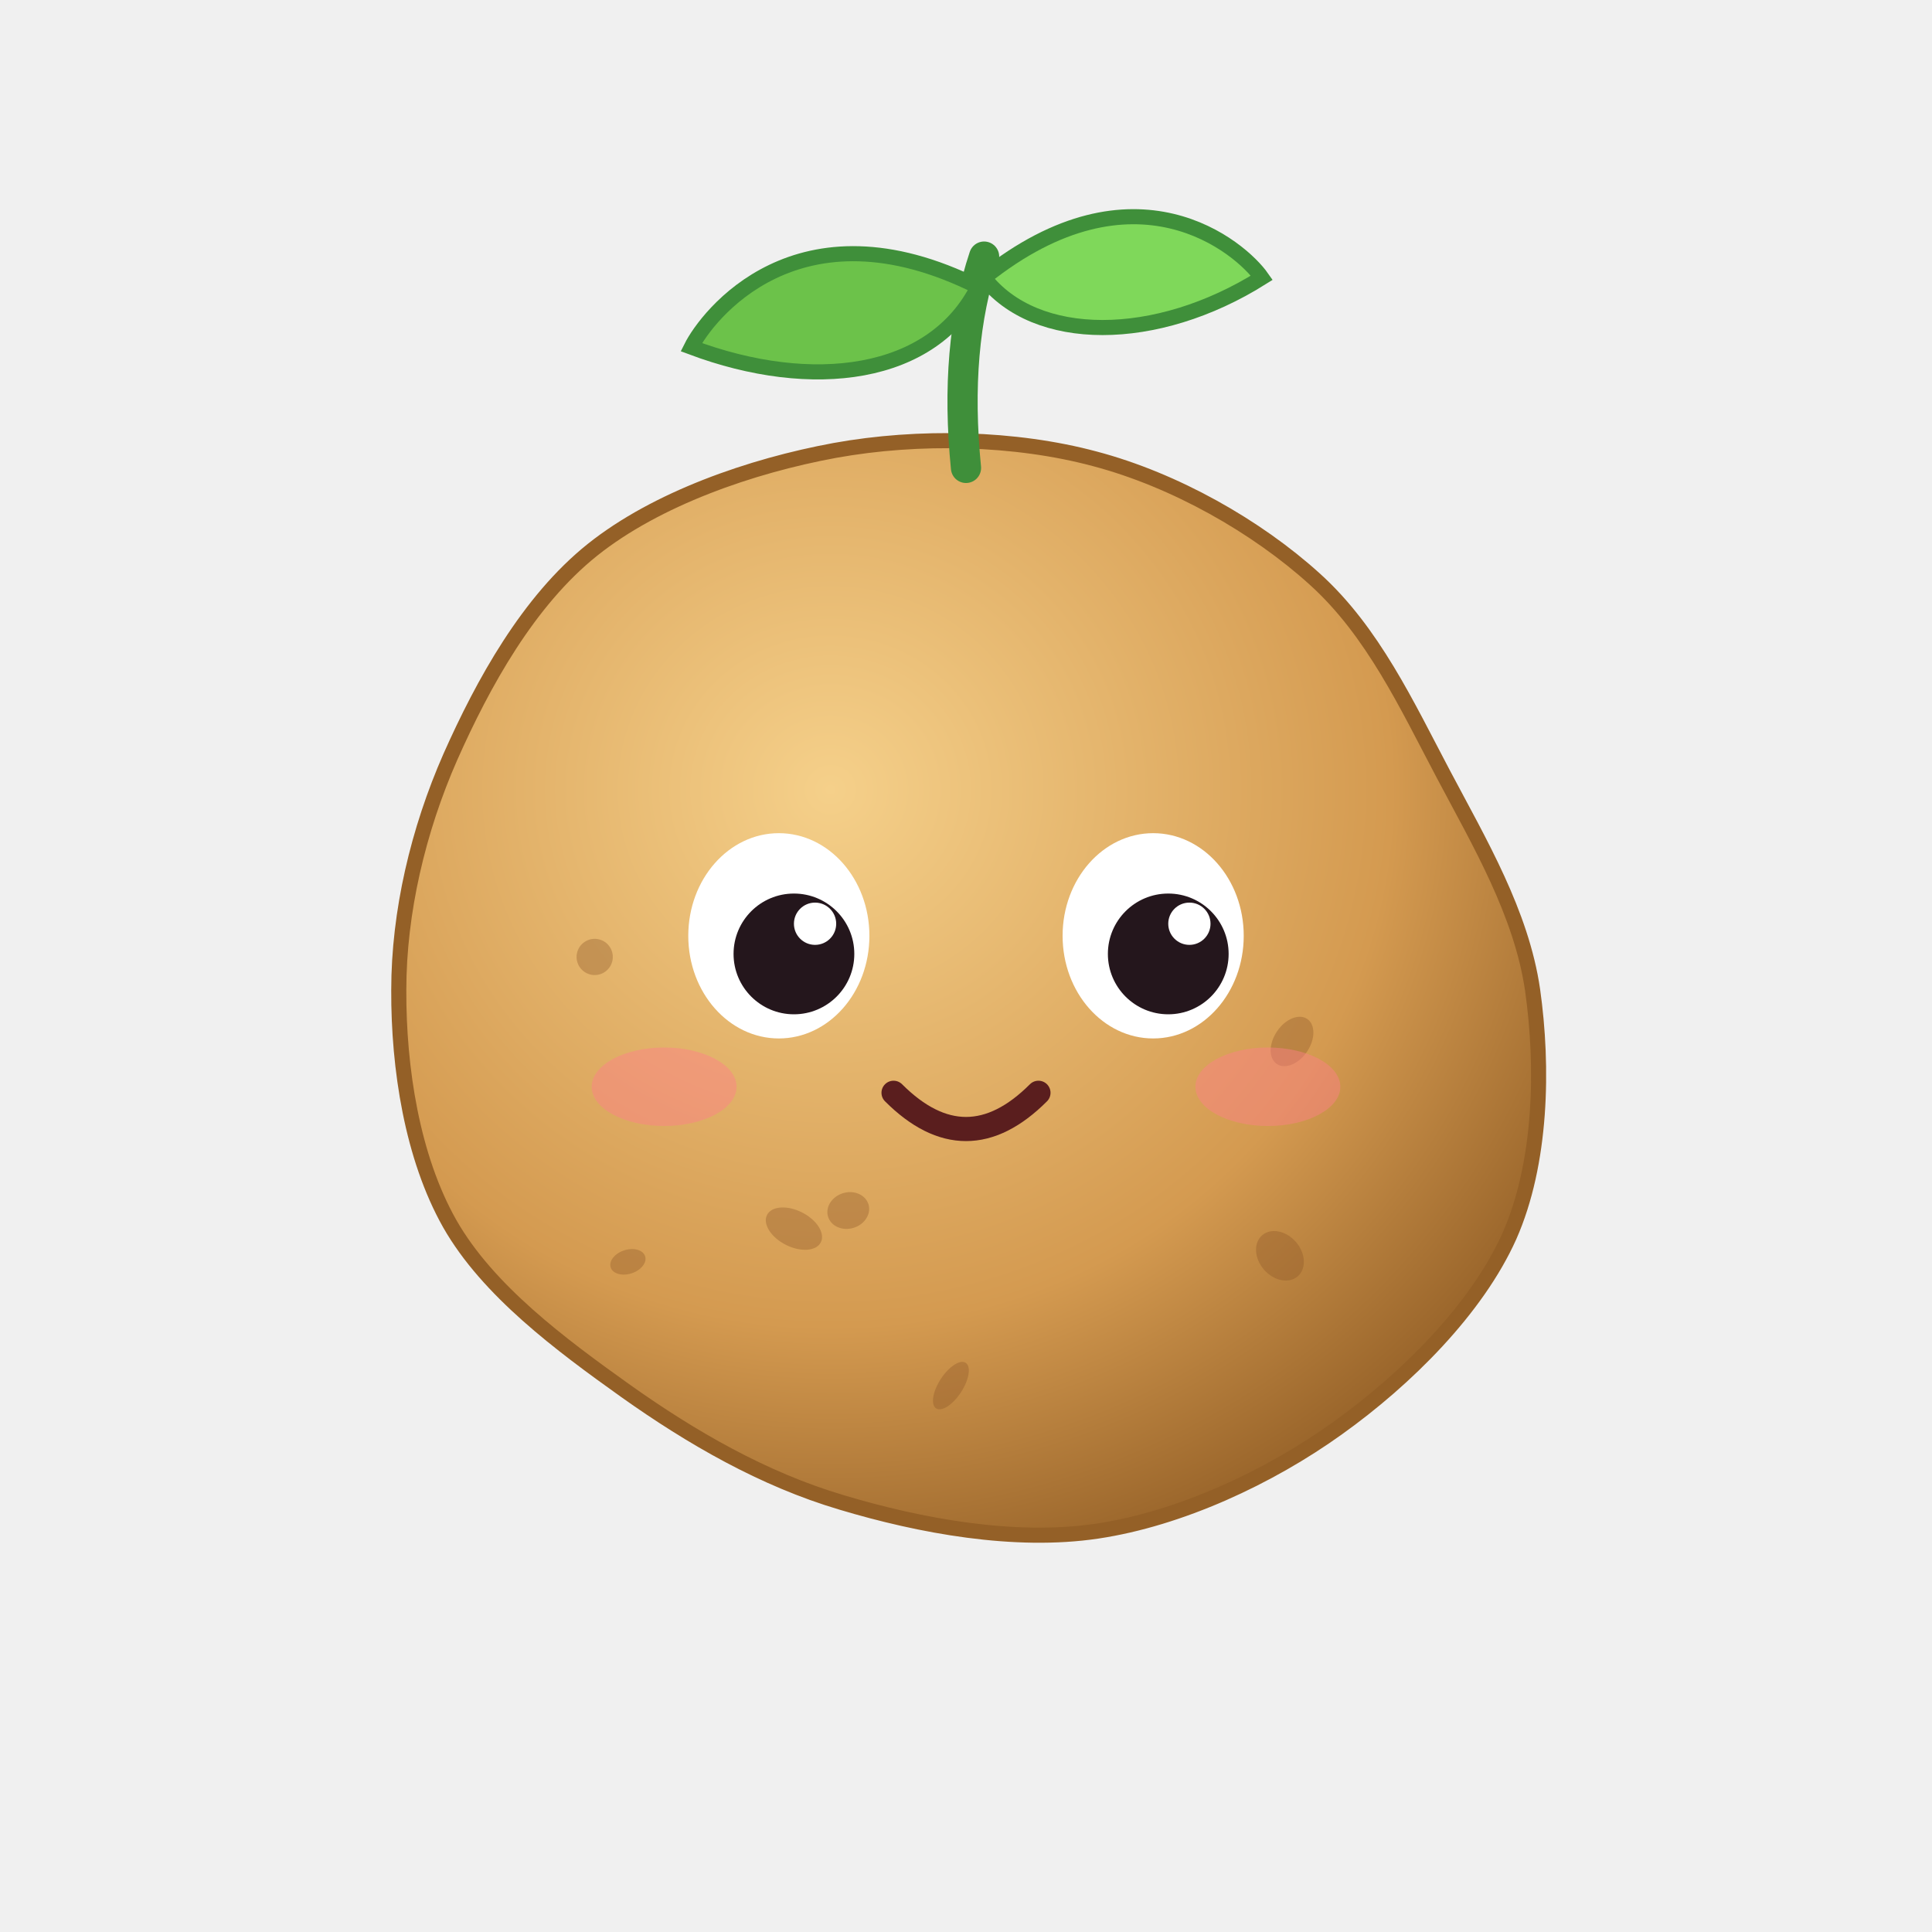
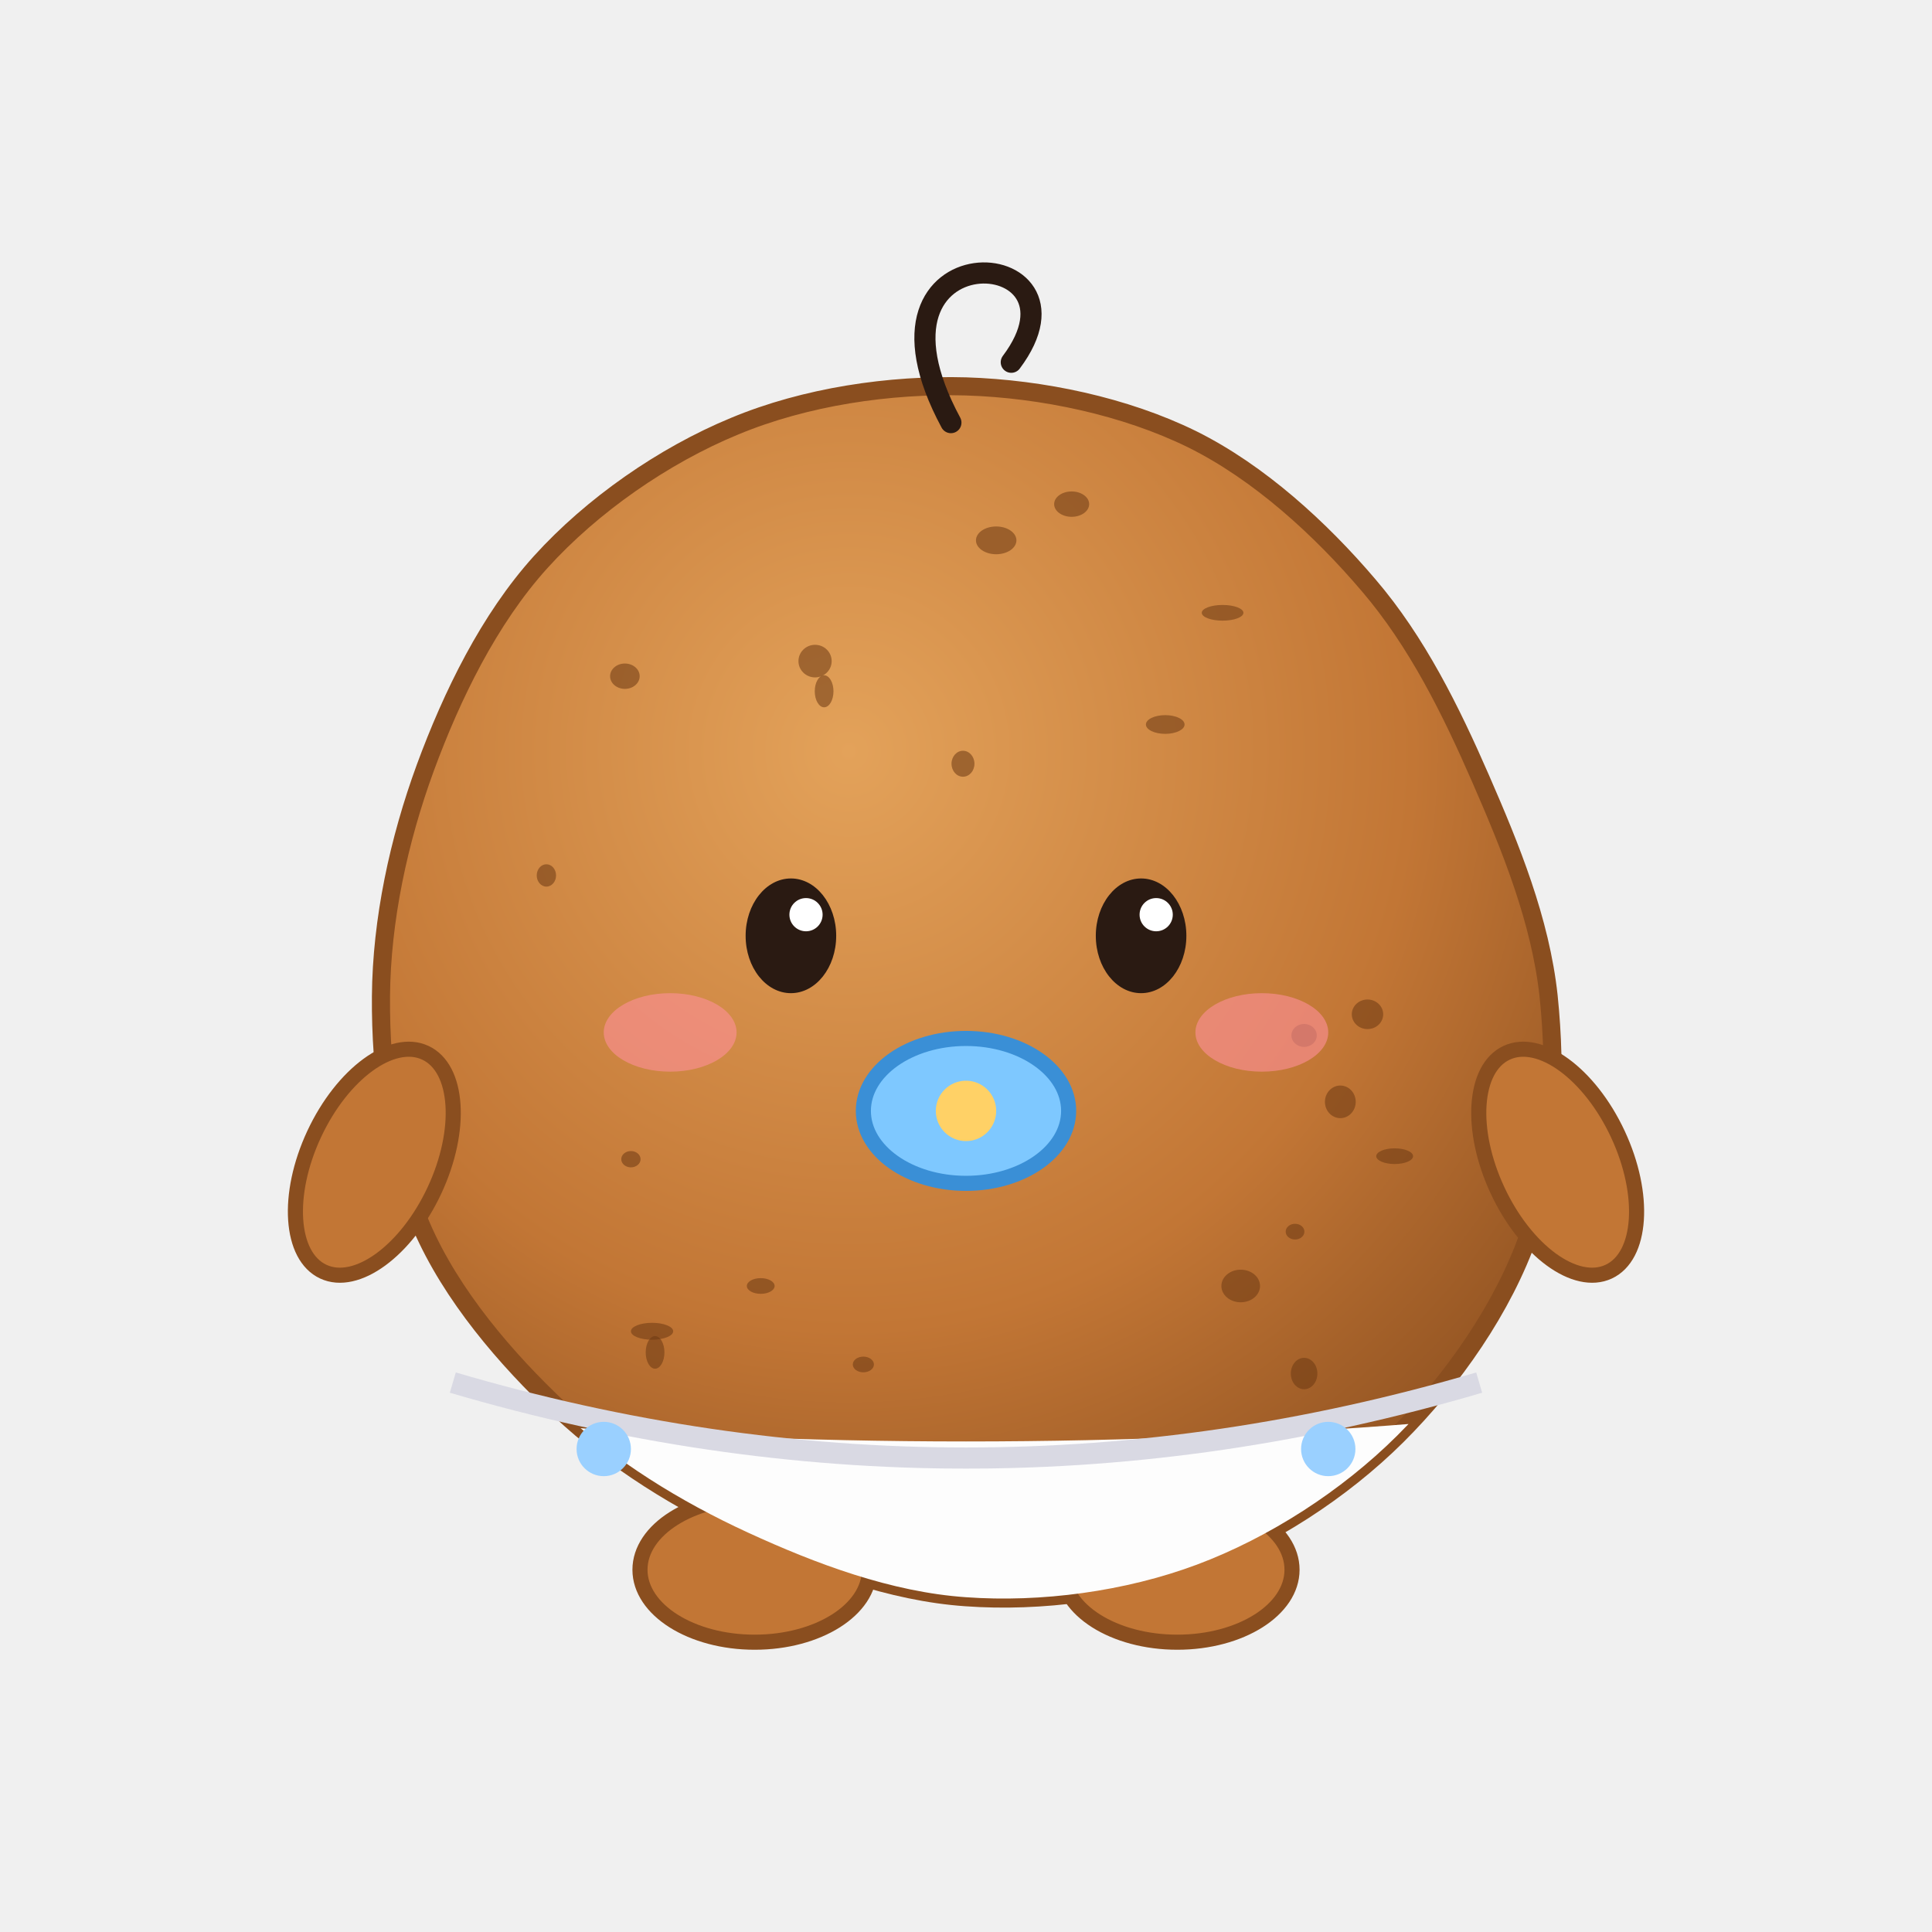
- <svg xmlns="http://www.w3.org/2000/svg" viewBox="-64 -64 640 640" width="640" height="640">
+ <svg xmlns="http://www.w3.org/2000/svg" viewBox="0 0 640 640" width="640" height="640">
  <defs>
-     <radialGradient id="g2" cx="38%" cy="32%" r="75%">
-       <stop offset="0" stop-color="#f5d08a" />
-       <stop offset=".65" stop-color="#d49a50" />
-       <stop offset="1" stop-color="#946027" />
+     <radialGradient id="sk" cx="40%" cy="30%" r="80%">
+       <stop offset="0" stop-color="#e3a25a" />
+       <stop offset=".6" stop-color="#c27635" />
+       <stop offset="1" stop-color="#8a4e1f" />
    </radialGradient>
+     <clipPath id="bc">
+       <path d="M513.0,330.0 C515.6,355.1 514.8,384.5 506.5,408.8 C498.1,433.1 481.1,457.4 462.8,475.6 C444.4,493.9 420.3,509.4 396.5,518.3 C372.7,527.2 344.8,530.9 320.0,529.1 C295.2,527.4 270.2,518.0 247.8,507.7 C225.4,497.4 203.6,484.0 185.6,467.1 C167.6,450.2 149.5,429.1 139.6,406.2 C129.7,383.4 126.0,355.3 126.2,330.0 C126.4,304.7 132.1,278.3 140.9,254.3 C149.7,230.4 162.0,205.1 179.1,186.2 C196.1,167.4 219.8,150.9 243.3,141.2 C266.8,131.4 294.7,127.3 320.0,128.0 C345.3,128.8 372.7,134.6 394.9,145.5 C417.1,156.5 437.5,175.2 453.4,193.9 C469.4,212.6 480.6,235.3 490.5,258.0 C500.4,280.7 510.3,304.9 513.0,330.0Z" />
+     </clipPath>
  </defs>
-   <path d="M443.7,264.0 C447.3,289.5 446.7,321.3 436.0,345.5 C425.2,369.6 401.9,392.8 379.1,409.1 C356.4,425.4 326.9,439.1 299.5,443.2 C272.1,447.3 240.8,441.5 214.8,433.7 C188.8,426.0 165.0,412.2 143.3,396.8 C121.7,381.4 97.6,363.5 85.0,341.4 C72.5,319.3 68.0,289.8 68.1,264.0 C68.1,238.2 74.5,211.0 85.2,186.7 C96.0,162.4 111.0,135.1 132.3,118.1 C153.5,101.2 184.8,90.3 212.6,85.2 C240.3,80.2 272.3,80.9 298.7,88.0 C325.2,95.0 352.3,110.4 371.5,127.8 C390.8,145.2 402.1,169.7 414.1,192.4 C426.1,215.1 440.0,238.5 443.7,264.0Z" fill="url(#g2)" stroke="#946027" stroke-width="5" />
-   <ellipse cx="360" cy="352" rx="9" ry="7" fill="#8a5424" opacity=".35" transform="rotate(49 360 352)" />
-   <ellipse cx="251" cy="395" rx="9" ry="4" fill="#8a5424" opacity=".35" transform="rotate(123 251 395)" />
-   <ellipse cx="144" cy="354" rx="6" ry="4" fill="#8a5424" opacity=".35" transform="rotate(162 144 354)" />
-   <ellipse cx="199" cy="343" rx="10" ry="6" fill="#8a5424" opacity=".35" transform="rotate(27 199 343)" />
-   <ellipse cx="133" cy="253" rx="6" ry="6" fill="#8a5424" opacity=".35" transform="rotate(22 133 253)" />
-   <ellipse cx="217" cy="337" rx="6" ry="7" fill="#8a5424" opacity=".35" transform="rotate(73 217 337)" />
-   <ellipse cx="364" cy="281" rx="9" ry="6" fill="#8a5424" opacity=".35" transform="rotate(124 364 281)" />
-   <ellipse cx="194" cy="246" rx="30" ry="34" fill="#fff" />
-   <circle cx="199" cy="252" r="20" fill="#24161c" />
-   <circle cx="206" cy="242" r="7" fill="#fff" />
-   <ellipse cx="318" cy="246" rx="30" ry="34" fill="#fff" />
-   <circle cx="323" cy="252" r="20" fill="#24161c" />
-   <circle cx="330" cy="242" r="7" fill="#fff" />
-   <ellipse cx="156" cy="296" rx="24" ry="13" fill="#ff7f8a" opacity=".45" />
-   <ellipse cx="356" cy="296" rx="24" ry="13" fill="#ff7f8a" opacity=".45" />
-   <path d="M232,298 Q256,322 280,298" fill="none" stroke="#5a1e1e" stroke-width="8" stroke-linecap="round" />
-   <path d="M256,91 q-4,-40 6,-70" stroke="#3f8f3a" stroke-width="10" fill="none" stroke-linecap="round" />
-   <path d="M260,31 c-60,-30 -90,10 -95,20 c40,15 80,10 95,-20Z" fill="#6cc24a" stroke="#3f8f3a" stroke-width="5" />
-   <path d="M262,28 c50,-40 85,-10 92,0 c-35,22 -75,22 -92,0Z" fill="#7fd85a" stroke="#3f8f3a" stroke-width="5" />
+   <path d="M513.0,330.0 C515.6,355.1 514.8,384.5 506.5,408.8 C498.1,433.1 481.1,457.4 462.8,475.6 C444.4,493.9 420.3,509.4 396.5,518.3 C372.7,527.2 344.8,530.9 320.0,529.1 C295.2,527.4 270.2,518.0 247.8,507.7 C225.4,497.4 203.6,484.0 185.6,467.1 C167.6,450.2 149.5,429.1 139.6,406.2 C129.7,383.4 126.0,355.3 126.2,330.0 C126.4,304.7 132.1,278.3 140.9,254.3 C149.7,230.4 162.0,205.1 179.1,186.2 C196.1,167.4 219.8,150.9 243.3,141.2 C266.8,131.4 294.7,127.3 320.0,128.0 C345.3,128.8 372.7,134.6 394.9,145.5 C417.1,156.5 437.5,175.2 453.4,193.9 C469.4,212.6 480.6,235.3 490.5,258.0 C500.4,280.7 510.3,304.9 513.0,330.0Z" fill="url(#sk)" stroke="#8a4e1f" stroke-width="6" />
+   <ellipse cx="319" cy="253" rx="3.8" ry="4.3" fill="#6b3812" opacity=".55" />
+   <ellipse cx="462" cy="383" rx="6.1" ry="2.6" fill="#6b3812" opacity=".55" />
+   <ellipse cx="270" cy="219" rx="5.5" ry="5.4" fill="#6b3812" opacity=".55" />
+   <ellipse cx="405" cy="203" rx="6.9" ry="2.6" fill="#6b3812" opacity=".55" />
+   <ellipse cx="411" cy="426" rx="6.4" ry="5.4" fill="#6b3812" opacity=".55" />
+   <ellipse cx="217" cy="448" rx="3.1" ry="5.4" fill="#6b3812" opacity=".55" />
+   <ellipse cx="286" cy="452" rx="3.5" ry="2.6" fill="#6b3812" opacity=".55" />
+   <ellipse cx="453" cy="336" rx="5.2" ry="4.9" fill="#6b3812" opacity=".55" />
+   <ellipse cx="386" cy="240" rx="6.4" ry="3.1" fill="#6b3812" opacity=".55" />
+   <ellipse cx="209" cy="384" rx="3.2" ry="2.7" fill="#6b3812" opacity=".55" />
+   <ellipse cx="181" cy="290" rx="3.2" ry="3.7" fill="#6b3812" opacity=".55" />
+   <ellipse cx="216" cy="441" rx="7.0" ry="2.8" fill="#6b3812" opacity=".55" />
+   <ellipse cx="355" cy="167" rx="5.8" ry="4.2" fill="#6b3812" opacity=".55" />
+   <ellipse cx="432" cy="455" rx="4.4" ry="5.2" fill="#6b3812" opacity=".55" />
+   <ellipse cx="330" cy="179" rx="6.7" ry="4.6" fill="#6b3812" opacity=".55" />
+   <ellipse cx="252" cy="426" rx="4.6" ry="2.6" fill="#6b3812" opacity=".55" />
+   <ellipse cx="444" cy="365" rx="5.1" ry="5.4" fill="#6b3812" opacity=".55" />
+   <ellipse cx="207" cy="224" rx="4.9" ry="4.2" fill="#6b3812" opacity=".55" />
+   <ellipse cx="432" cy="343" rx="4.2" ry="3.8" fill="#6b3812" opacity=".55" />
+   <ellipse cx="429" cy="408" rx="3.1" ry="2.6" fill="#6b3812" opacity=".55" />
+   <ellipse cx="273" cy="229" rx="3.1" ry="5.3" fill="#6b3812" opacity=".55" />
+   <ellipse cx="250" cy="520" rx="38" ry="24" fill="#c27635" stroke="#8a4e1f" stroke-width="5" />
+   <ellipse cx="390" cy="520" rx="38" ry="24" fill="#c27635" stroke="#8a4e1f" stroke-width="5" />
+   <ellipse cx="124" cy="385" rx="22" ry="40" fill="#c27635" stroke="#8a4e1f" stroke-width="5" transform="rotate(25 124 385)" />
+   <ellipse cx="516" cy="385" rx="22" ry="40" fill="#c27635" stroke="#8a4e1f" stroke-width="5" transform="rotate(-25 516 385)" />
+   <g clip-path="url(#bc)">
+     <path d="M0,450 Q320,505 640,450 L640,640 L0,640Z" fill="#fdfdfd" />
+   </g>
+   <path d="M150,458 Q320,508 490,458" stroke="#d9d9e3" stroke-width="7" fill="none" />
+   <circle cx="200" cy="480" r="9" fill="#9ad0ff" />
+   <circle cx="440" cy="480" r="9" fill="#9ad0ff" />
+   <ellipse cx="262" cy="310" rx="15" ry="19" fill="#2a1a12" />
+   <circle cx="267" cy="303" r="5.5" fill="#fff" />
+   <ellipse cx="378" cy="310" rx="15" ry="19" fill="#2a1a12" />
+   <circle cx="383" cy="303" r="5.5" fill="#fff" />
+   <ellipse cx="222" cy="342" rx="22" ry="13" fill="#ff8f9a" opacity=".6" />
+   <ellipse cx="418" cy="342" rx="22" ry="13" fill="#ff8f9a" opacity=".6" />
+   <ellipse cx="320" cy="368" rx="34" ry="24" fill="#7ec8ff" stroke="#3a8fd6" stroke-width="5" />
+   <circle cx="320" cy="368" r="10" fill="#ffd166" />
+   <path d="M315,140 C280,75 365,80 335,120" stroke="#2a1a12" stroke-width="7" fill="none" stroke-linecap="round" />
</svg>
